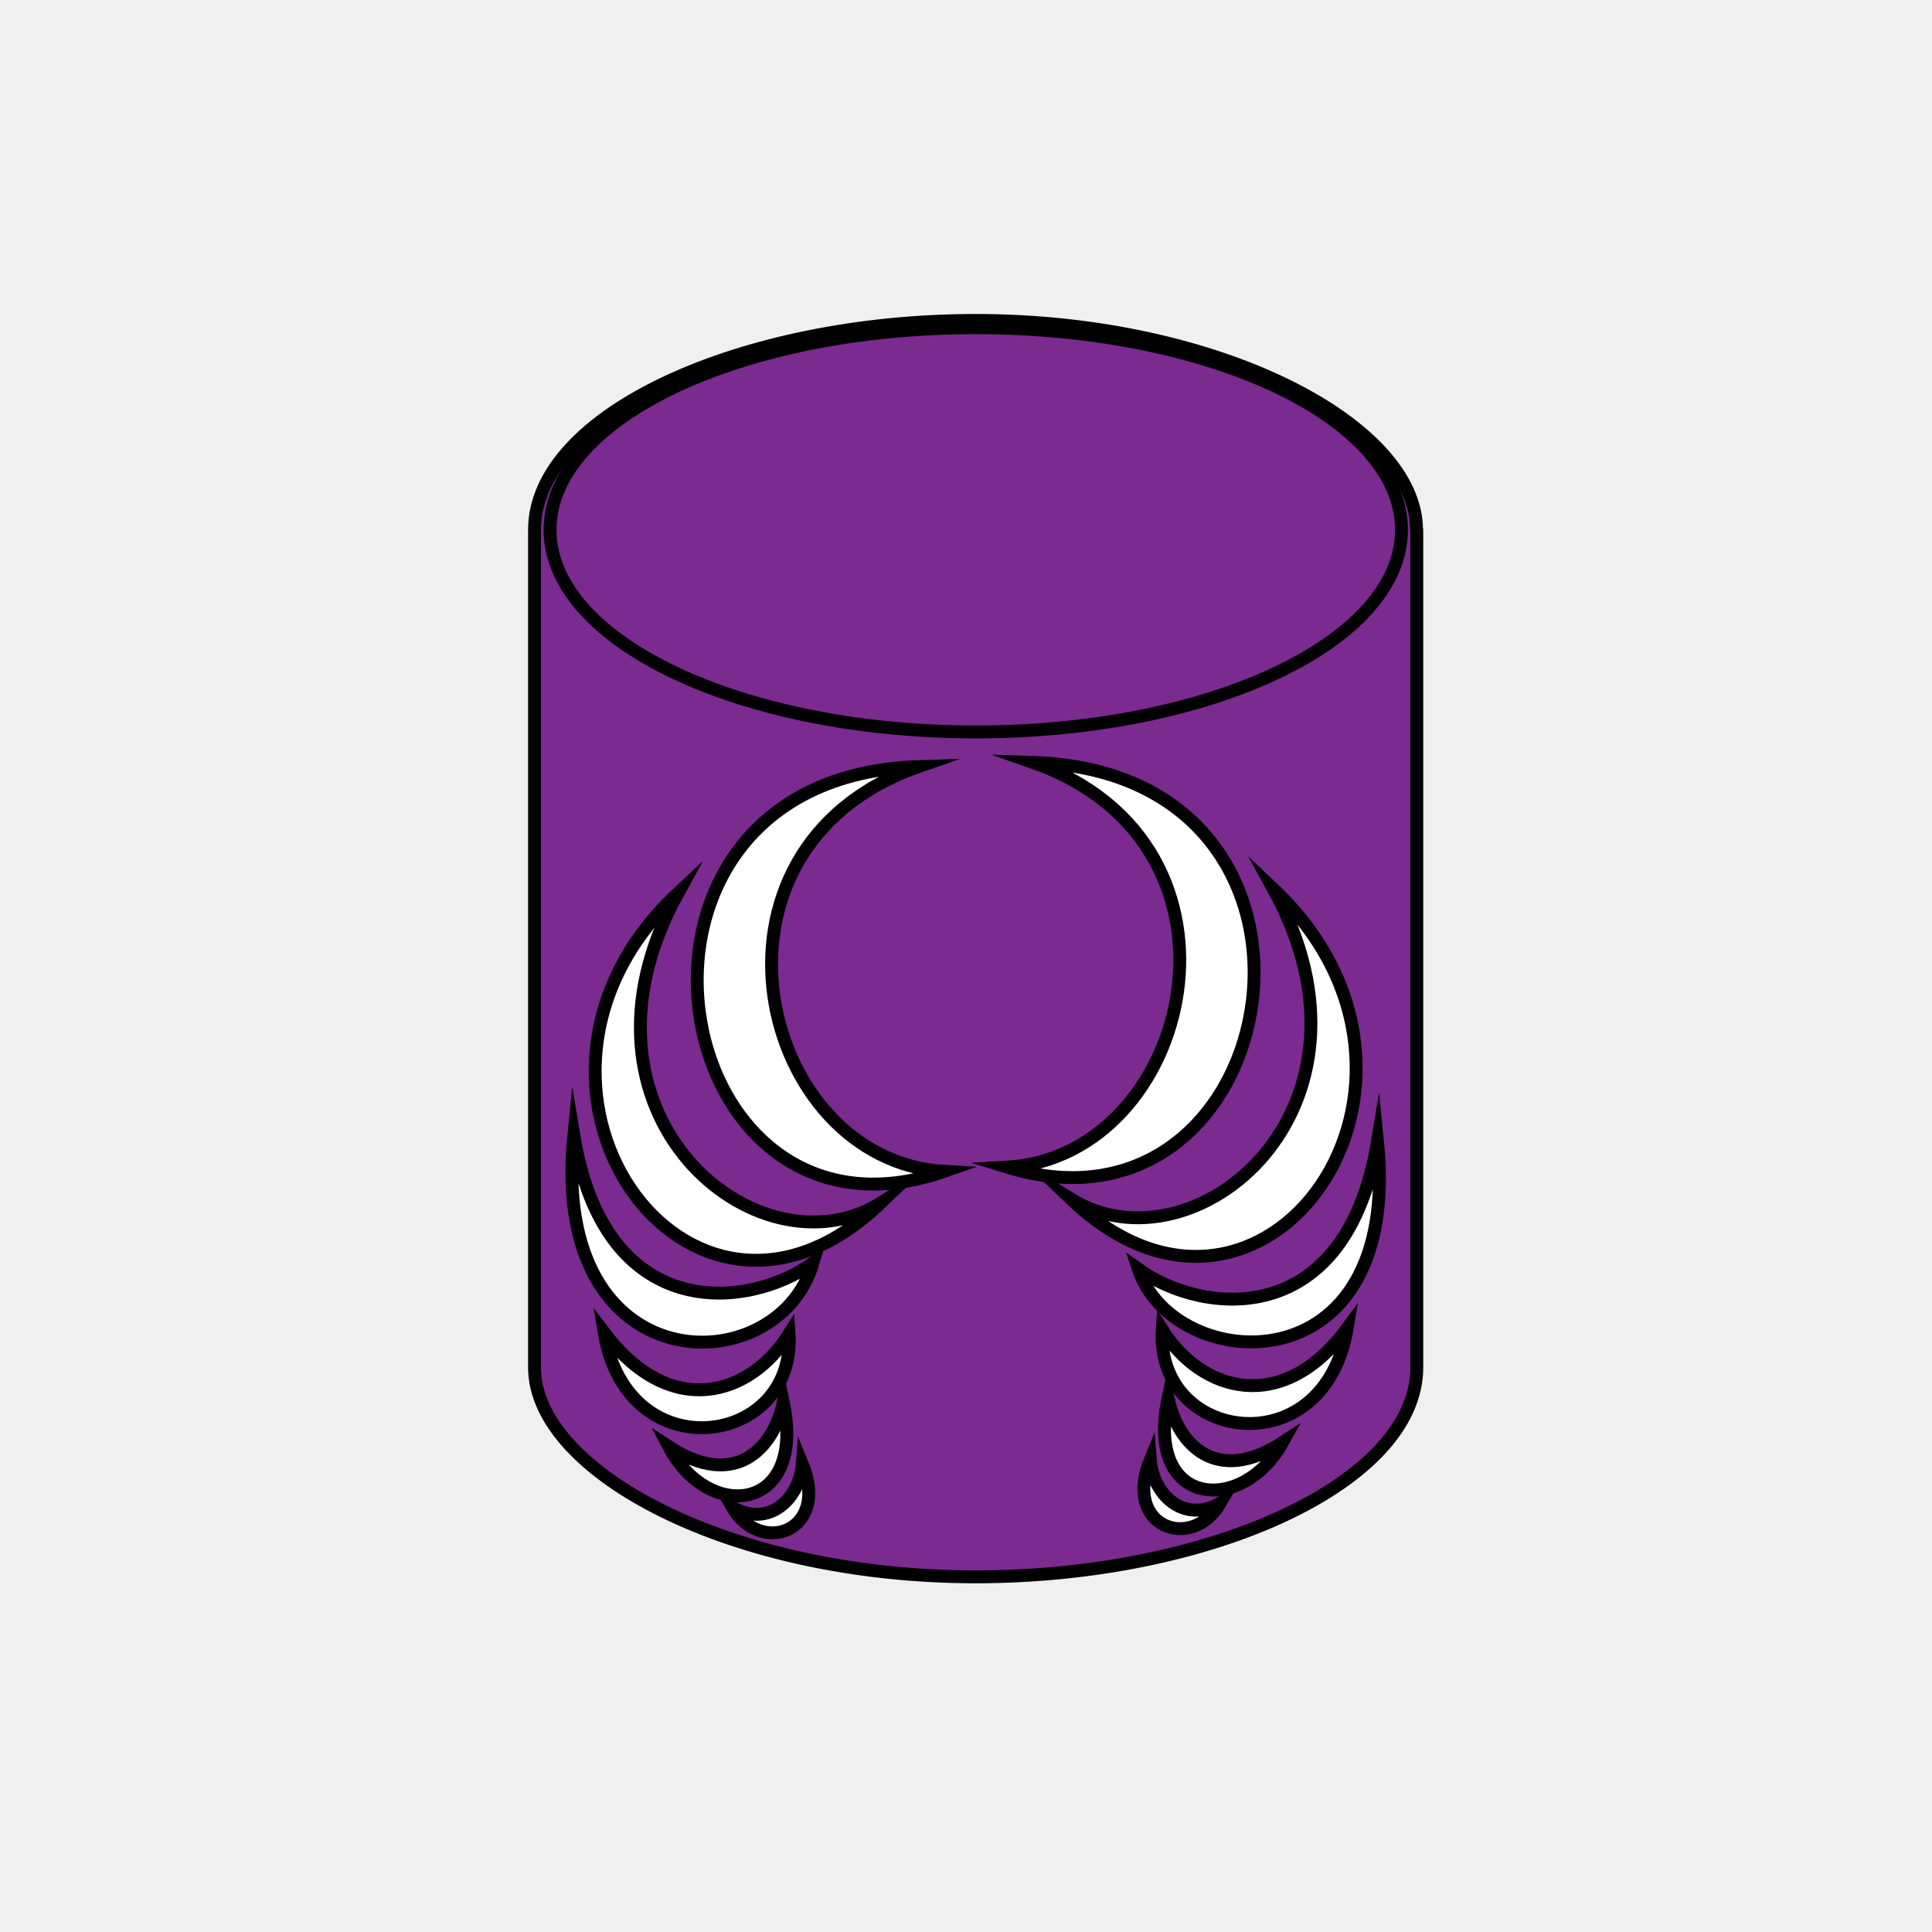
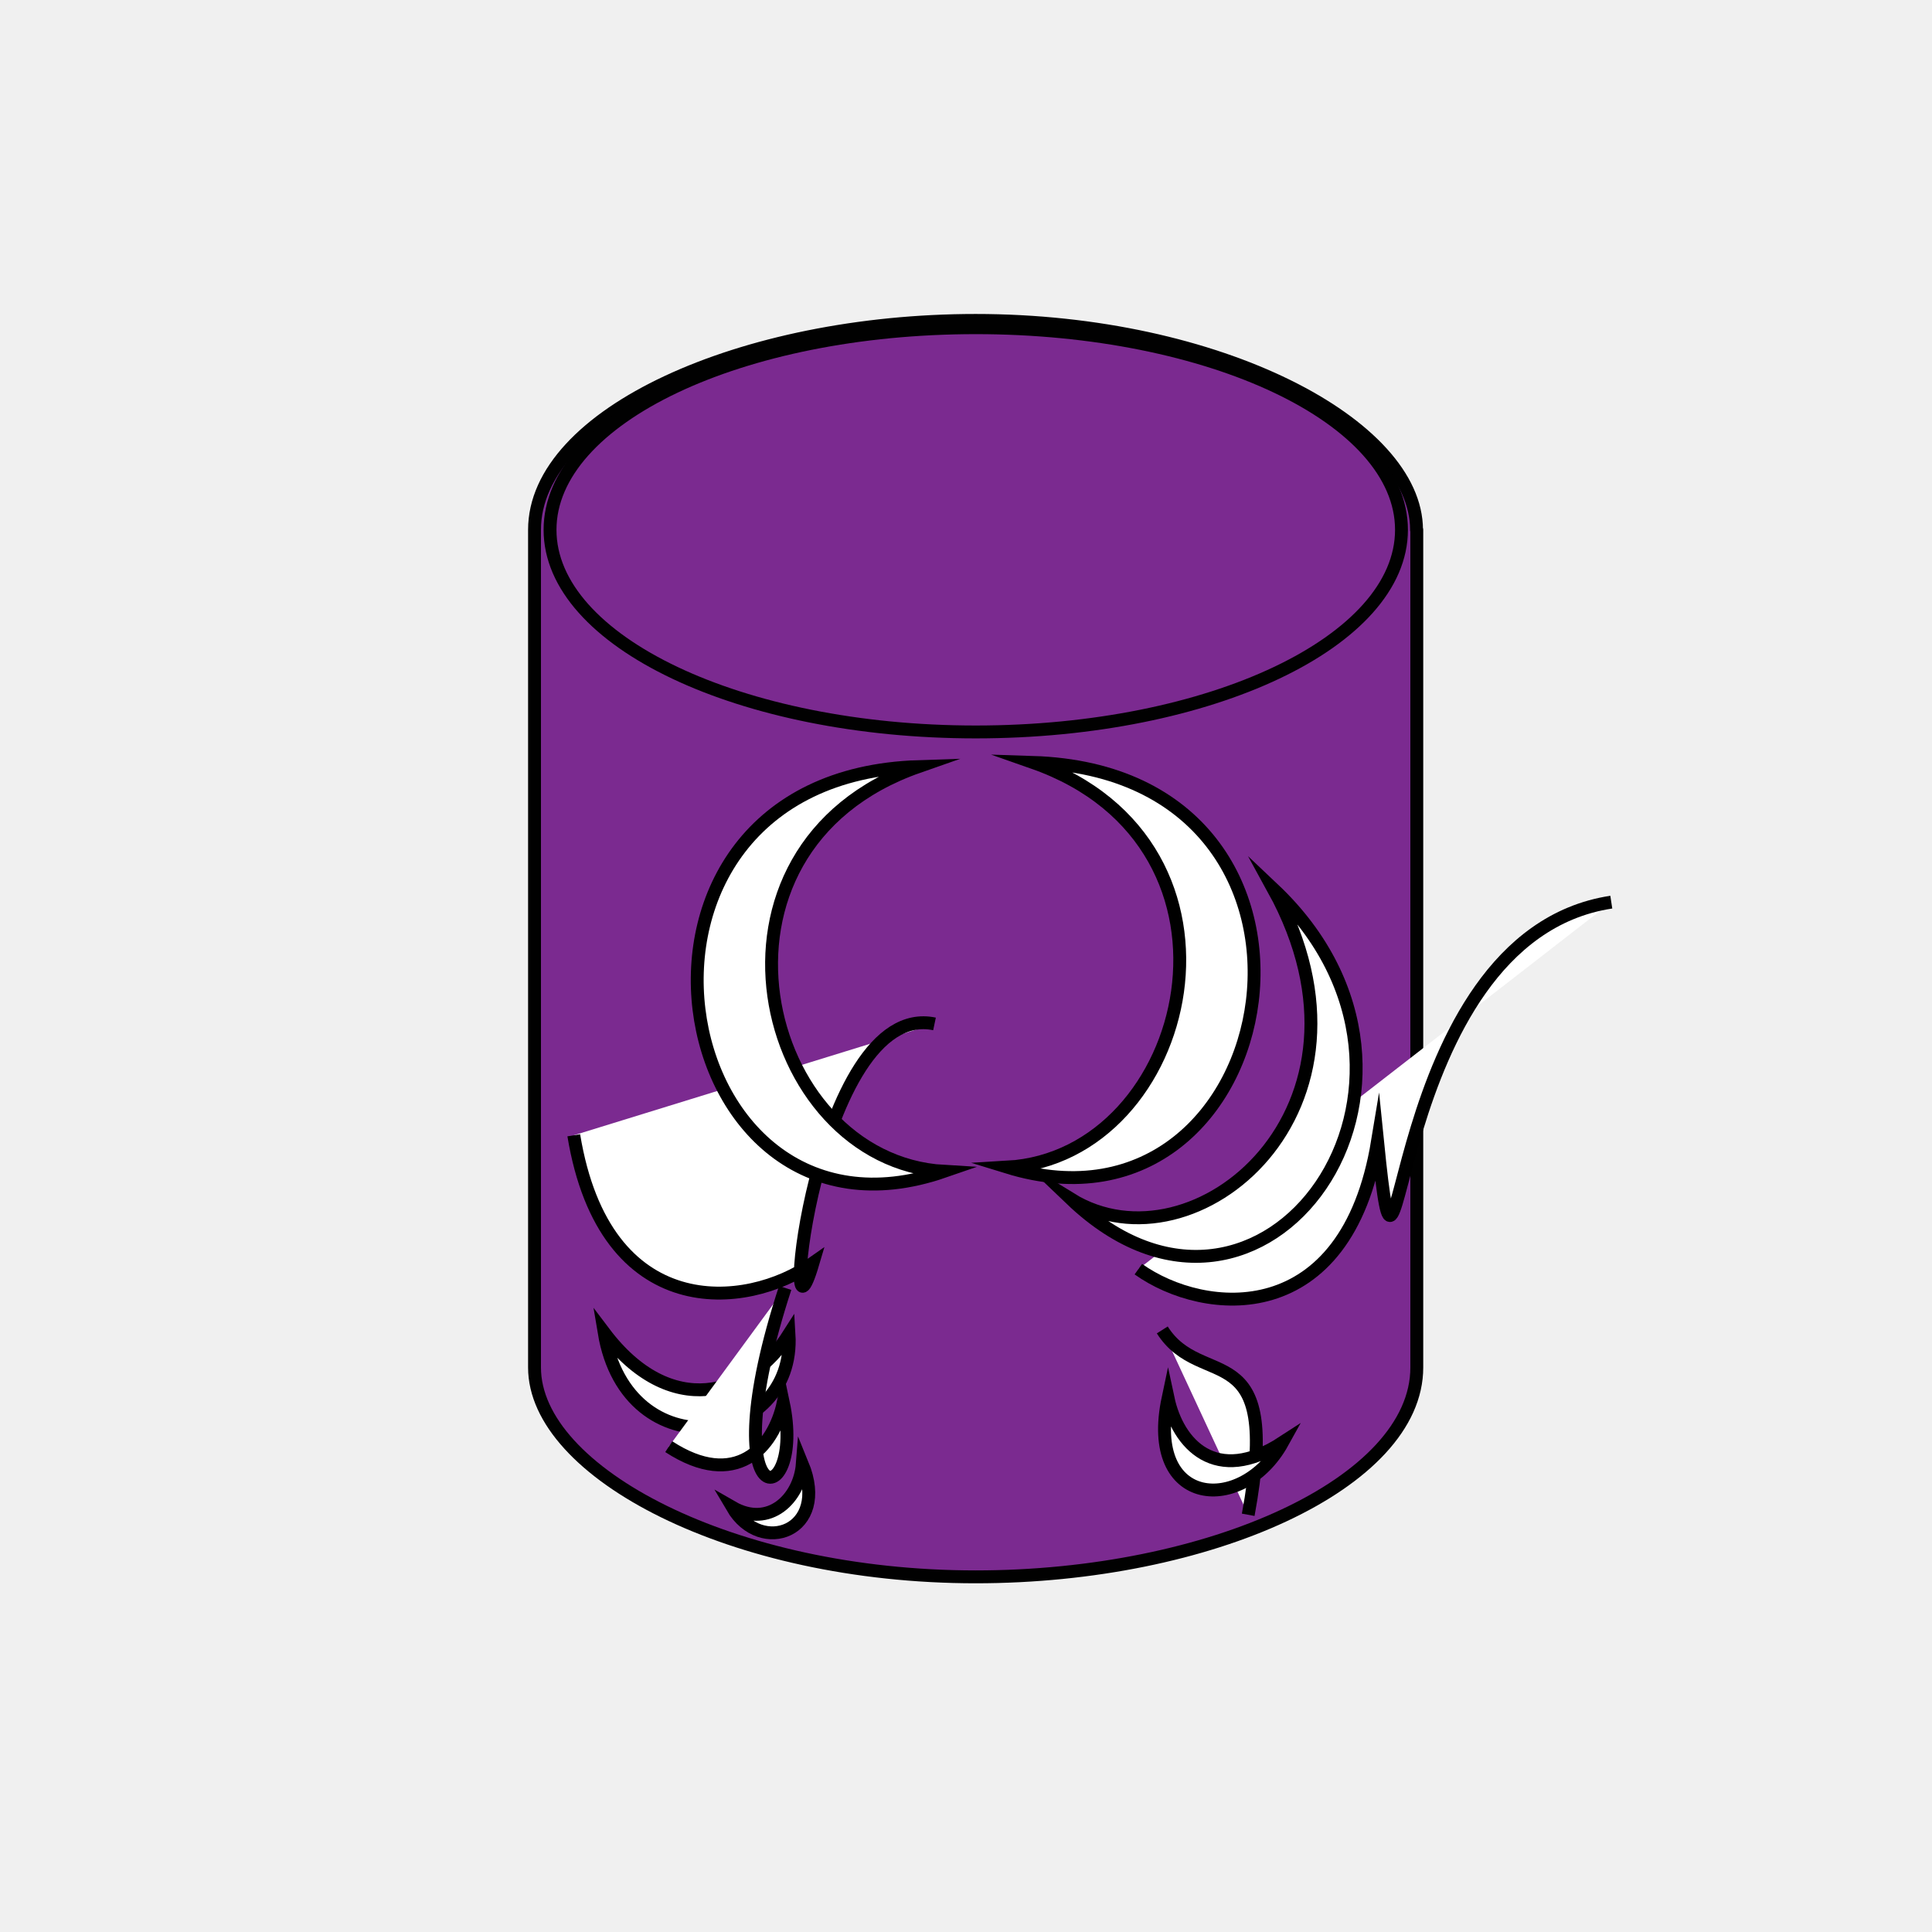
<svg xmlns="http://www.w3.org/2000/svg" width="150" height="150">
  <g>
    <g>
      <path fill="#7B2A90" stroke="#010101" stroke-linecap="round" stroke-linejoin="round" d="m75.75,24.877c-18.14,0 -34.25,7.284 -34.25,16.258v65.033c0,8.147 15.348,16.258 34.25,16.258c18.14,0 34.25,-7.284 34.25,-16.258v-65.033h-0.021c0,-8.147 -15.328,-16.258 -34.229,-16.258z" />
      <path fill="#7B2A90" stroke="#010101" stroke-linecap="round" stroke-linejoin="round" d="m108.811,41.135c0,8.667 -14.799,15.693 -33.054,15.693c-18.254,0 -33.052,-7.026 -33.052,-15.693c0,-8.667 14.798,-15.692 33.052,-15.692c18.255,-0.001 33.054,7.025 33.054,15.692z" />
    </g>
    <g>
      <g>
-         <path fill="#FFFFFF" stroke="#000000" stroke-miterlimit="10" d="m44.548,88.144c2.416,14.643 13.44,13.578 18.571,9.924c-2.736,9.371 -20.525,9.436 -18.571,-9.924z" />
+         <path fill="#FFFFFF" stroke="#000000" stroke-miterlimit="10" d="m44.548,88.144c2.416,14.643 13.44,13.578 18.571,9.924c-2.736,9.3.171 -20.525,9.436 -18.571,-9.924z" />
        <path fill="#FFFFFF" stroke="#000000" stroke-miterlimit="10" d="m46.907,103.464c5.121,6.788 11.291,4.957 14.353,0.116c0.531,8.739 -12.563,10.636 -14.353,-0.116z" />
-         <path fill="#FFFFFF" stroke="#000000" stroke-miterlimit="10" d="m51.923,112.319c5.183,3.373 8.134,0.116 8.891,-3.434c1.805,8.531 -5.783,9.346 -8.891,3.434z" />
+         <path fill="#FFFFFF" stroke="#000000" stroke-miterlimit="10" d="m51.923,112.319c5.183,3.373 8.134,0.116 8.891,-3.434c1.805,8.531 -5.783,9.3.146 -8.891,3.434z" />
        <path fill="#FFFFFF" stroke="#000000" stroke-miterlimit="10" d="m56.854,117.023c2.852,1.645 5.231,-0.669 5.439,-3.367c2.155,5.24 -3.218,7.16 -5.439,3.367z" />
-         <path fill="#FFFFFF" stroke="#000000" stroke-miterlimit="10" d="m52.631,69.351c-9.396,17.102 6.124,29.965 15.714,24.075c-14.942,14.275 -31.549,-9.303 -15.714,-24.075z" />
+         <path fill="#FFFFFF" stroke="#000000" stroke-miterlimit="10" d="m52.631,69.3.151c-9.3.196,17.102 6.124,29.965 15.714,24.075c-14.942,14.275 -31.549,-9.3.103 -15.714,-24.075z" />
        <path fill="#FFFFFF" stroke="#000000" stroke-miterlimit="10" d="m71.318,59.516c-18.235,6.384 -12.404,30.597 1.985,31.428c-21.801,7.548 -28.291,-30.59 -1.985,-31.428z" />
      </g>
      <g>
-         <path fill="#FFFFFF" stroke="#000000" stroke-miterlimit="10" d="m88.381,98.537c5.131,3.654 16.155,4.718 18.571,-9.924c1.953,19.36 -15.835,18.149 -18.571,9.924z" />
-         <path fill="#FFFFFF" stroke="#000000" stroke-miterlimit="10" d="m90.239,103.255c3.063,4.84 9.332,6.672 14.353,-0.116c-1.789,10.752 -14.883,8.855 -14.353,0.116z" />
+         <path fill="#FFFFFF" stroke="#000000" stroke-miterlimit="10" d="m88.381,98.537c5.131,3.654 16.155,4.718 18.571,-9.924c1.953,19.3.16 -15.835,18.149 -18.571,9.924z" />
+         <path fill="#FFFFFF" stroke="#000000" stroke-miterlimit="10" d="m90.239,103.255c3.063,4.84 9.3.132,6.672 14.353,-0.116c-1.789,10.752 -14.883,8.855 -14.353,0.116z" />
        <path fill="#FFFFFF" stroke="#000000" stroke-miterlimit="10" d="m90.687,108.56c0.756,3.55 3.707,6.807 8.89,3.434c-3.108,5.612 -10.696,5.096 -8.89,-3.434z" />
-         <path fill="#FFFFFF" stroke="#000000" stroke-miterlimit="10" d="m89.307,113.331c0.208,2.697 2.587,5.012 5.438,3.367c-2.22,3.793 -7.593,1.873 -5.438,-3.367z" />
+         <path fill="#FFFFFF" stroke="#000000" stroke-miterlimit="10" d="m89.3.107,113.331c0.208,2.697 2.587,5.012 5.438,3.367c-2.22,3.793 -7.593,1.873 -5.438,-3.367z" />
        <path fill="#FFFFFF" stroke="#000000" stroke-miterlimit="10" d="m83.155,93.1c9.59,5.891 25.109,-6.973 15.714,-24.075c15.835,14.973 -0.772,38.35 -15.714,24.075z" />
        <path fill="#FFFFFF" stroke="#000000" stroke-miterlimit="10" d="m78.196,90.619c14.39,-0.831 20.221,-25.044 1.986,-31.428c26.305,0.837 19.817,38.148 -1.986,31.428z" />
      </g>
    </g>
  </g>
</svg>
